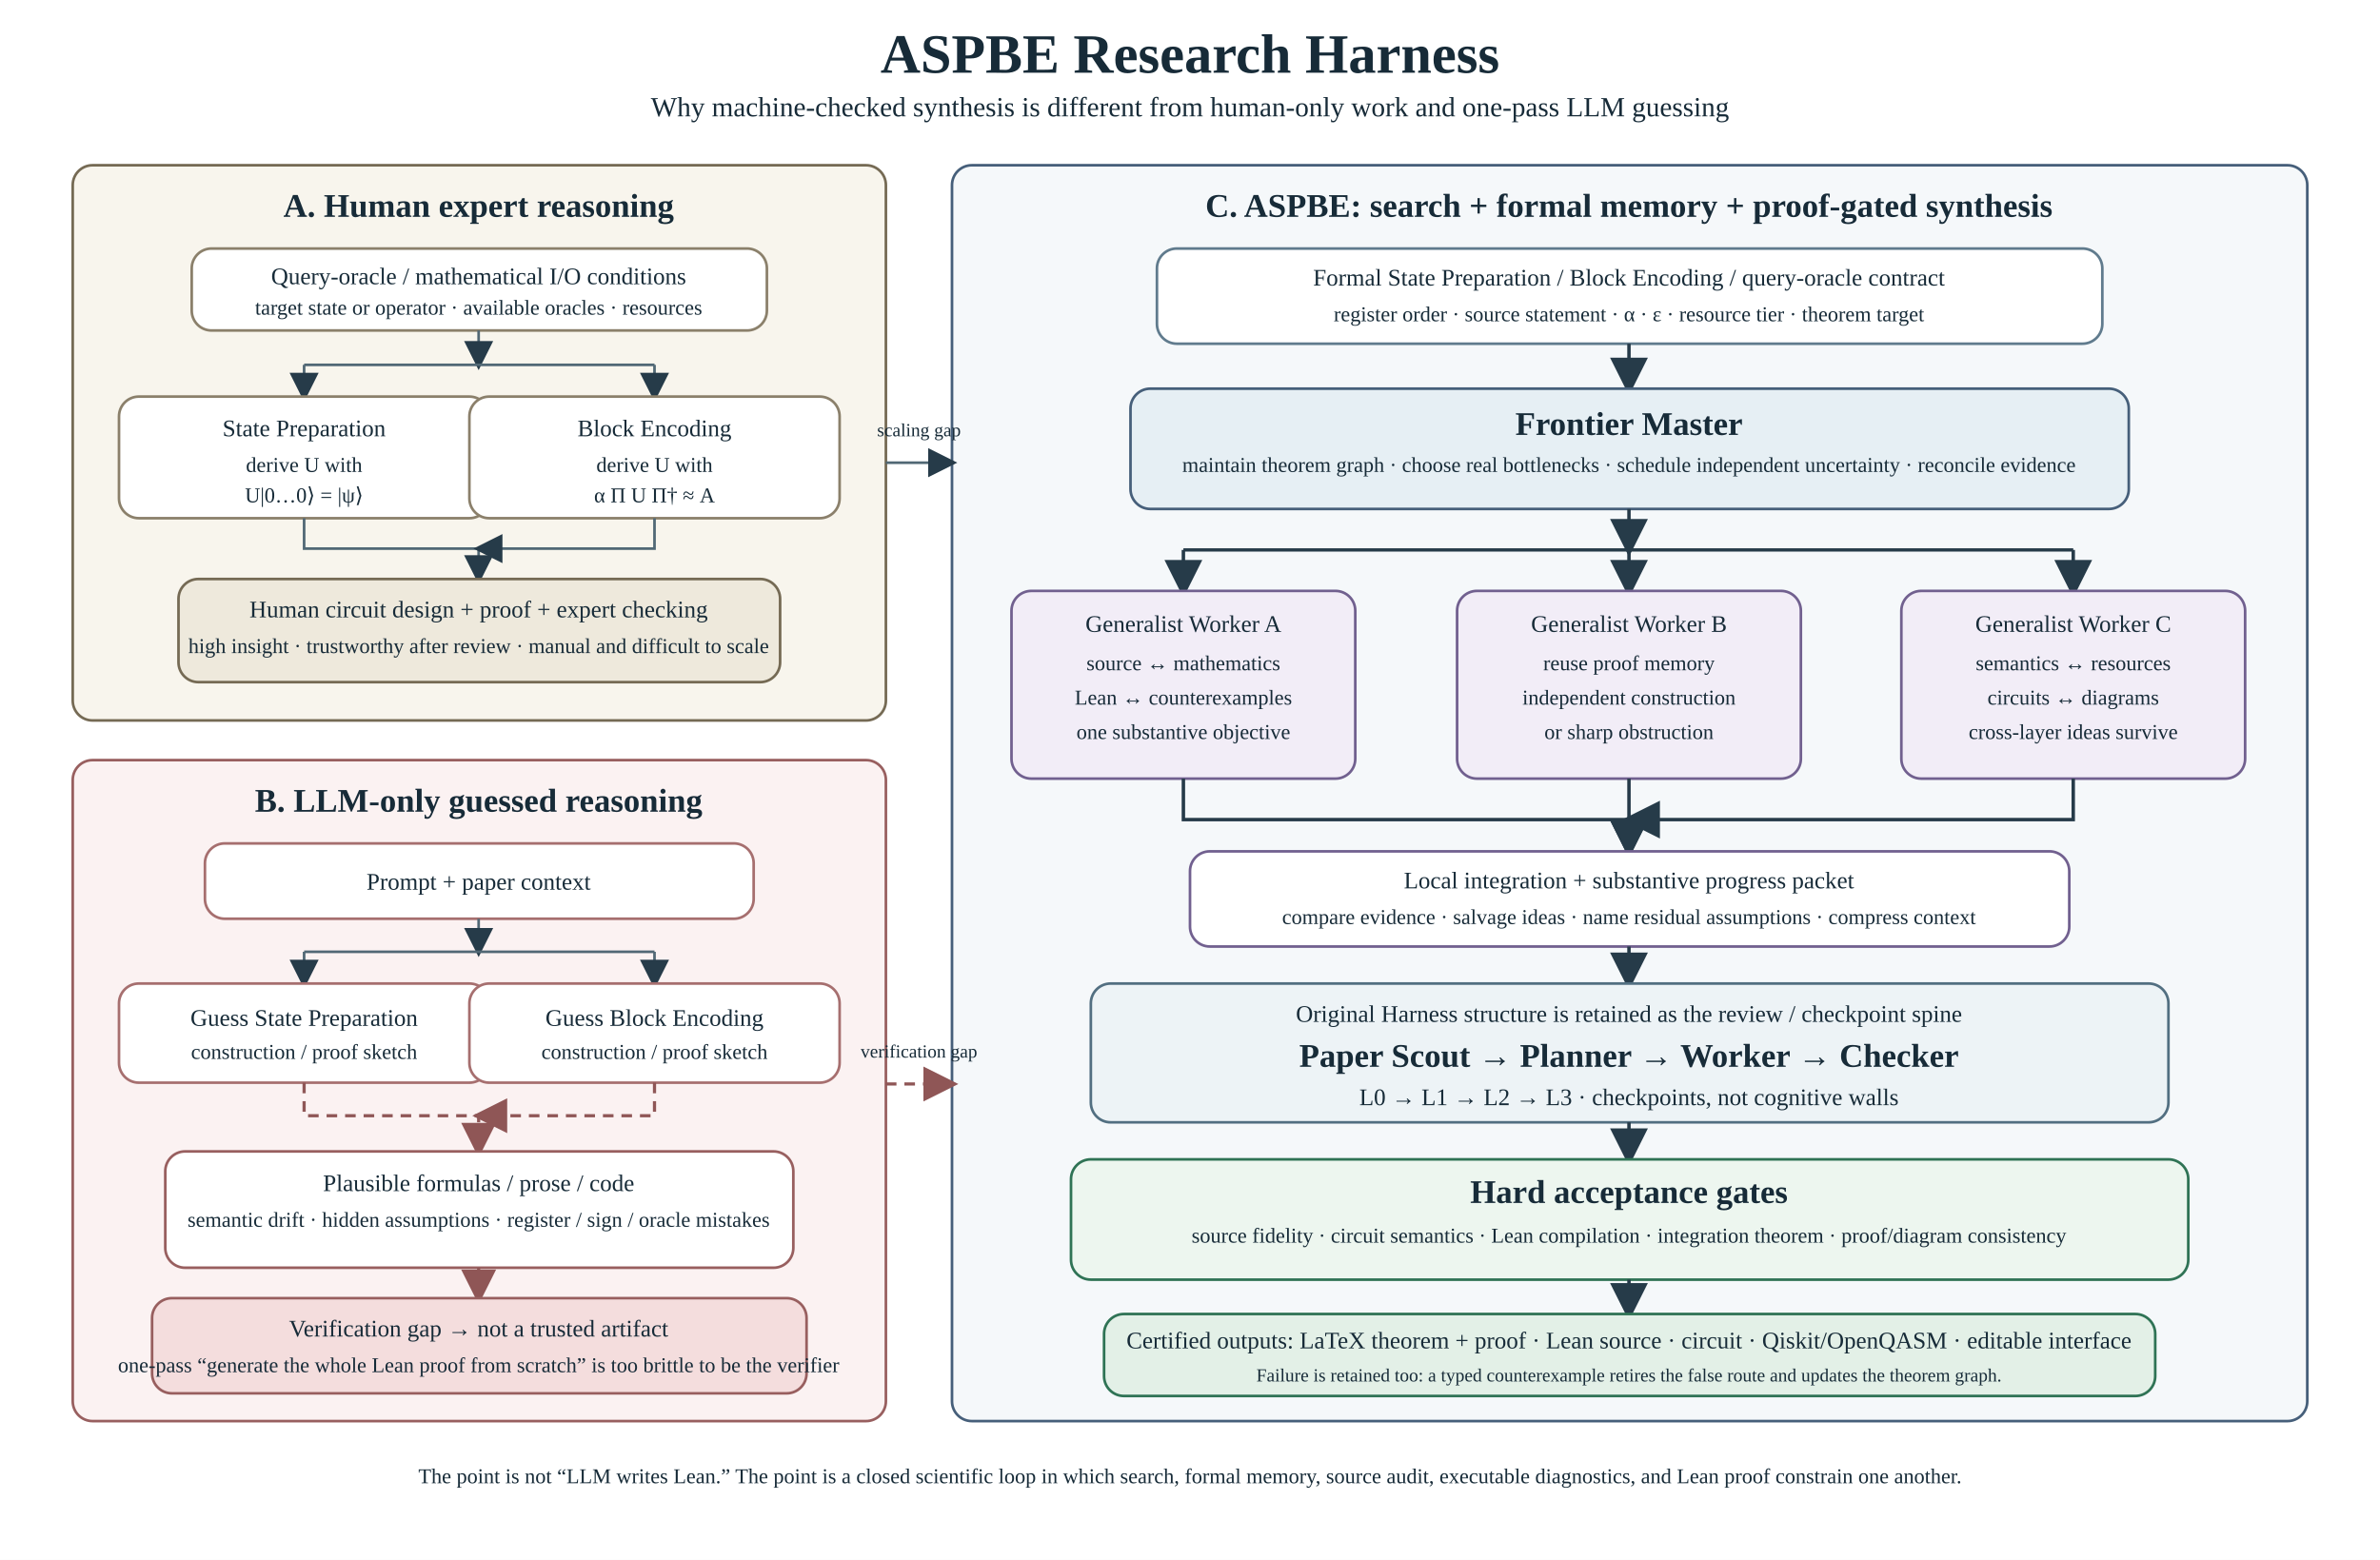
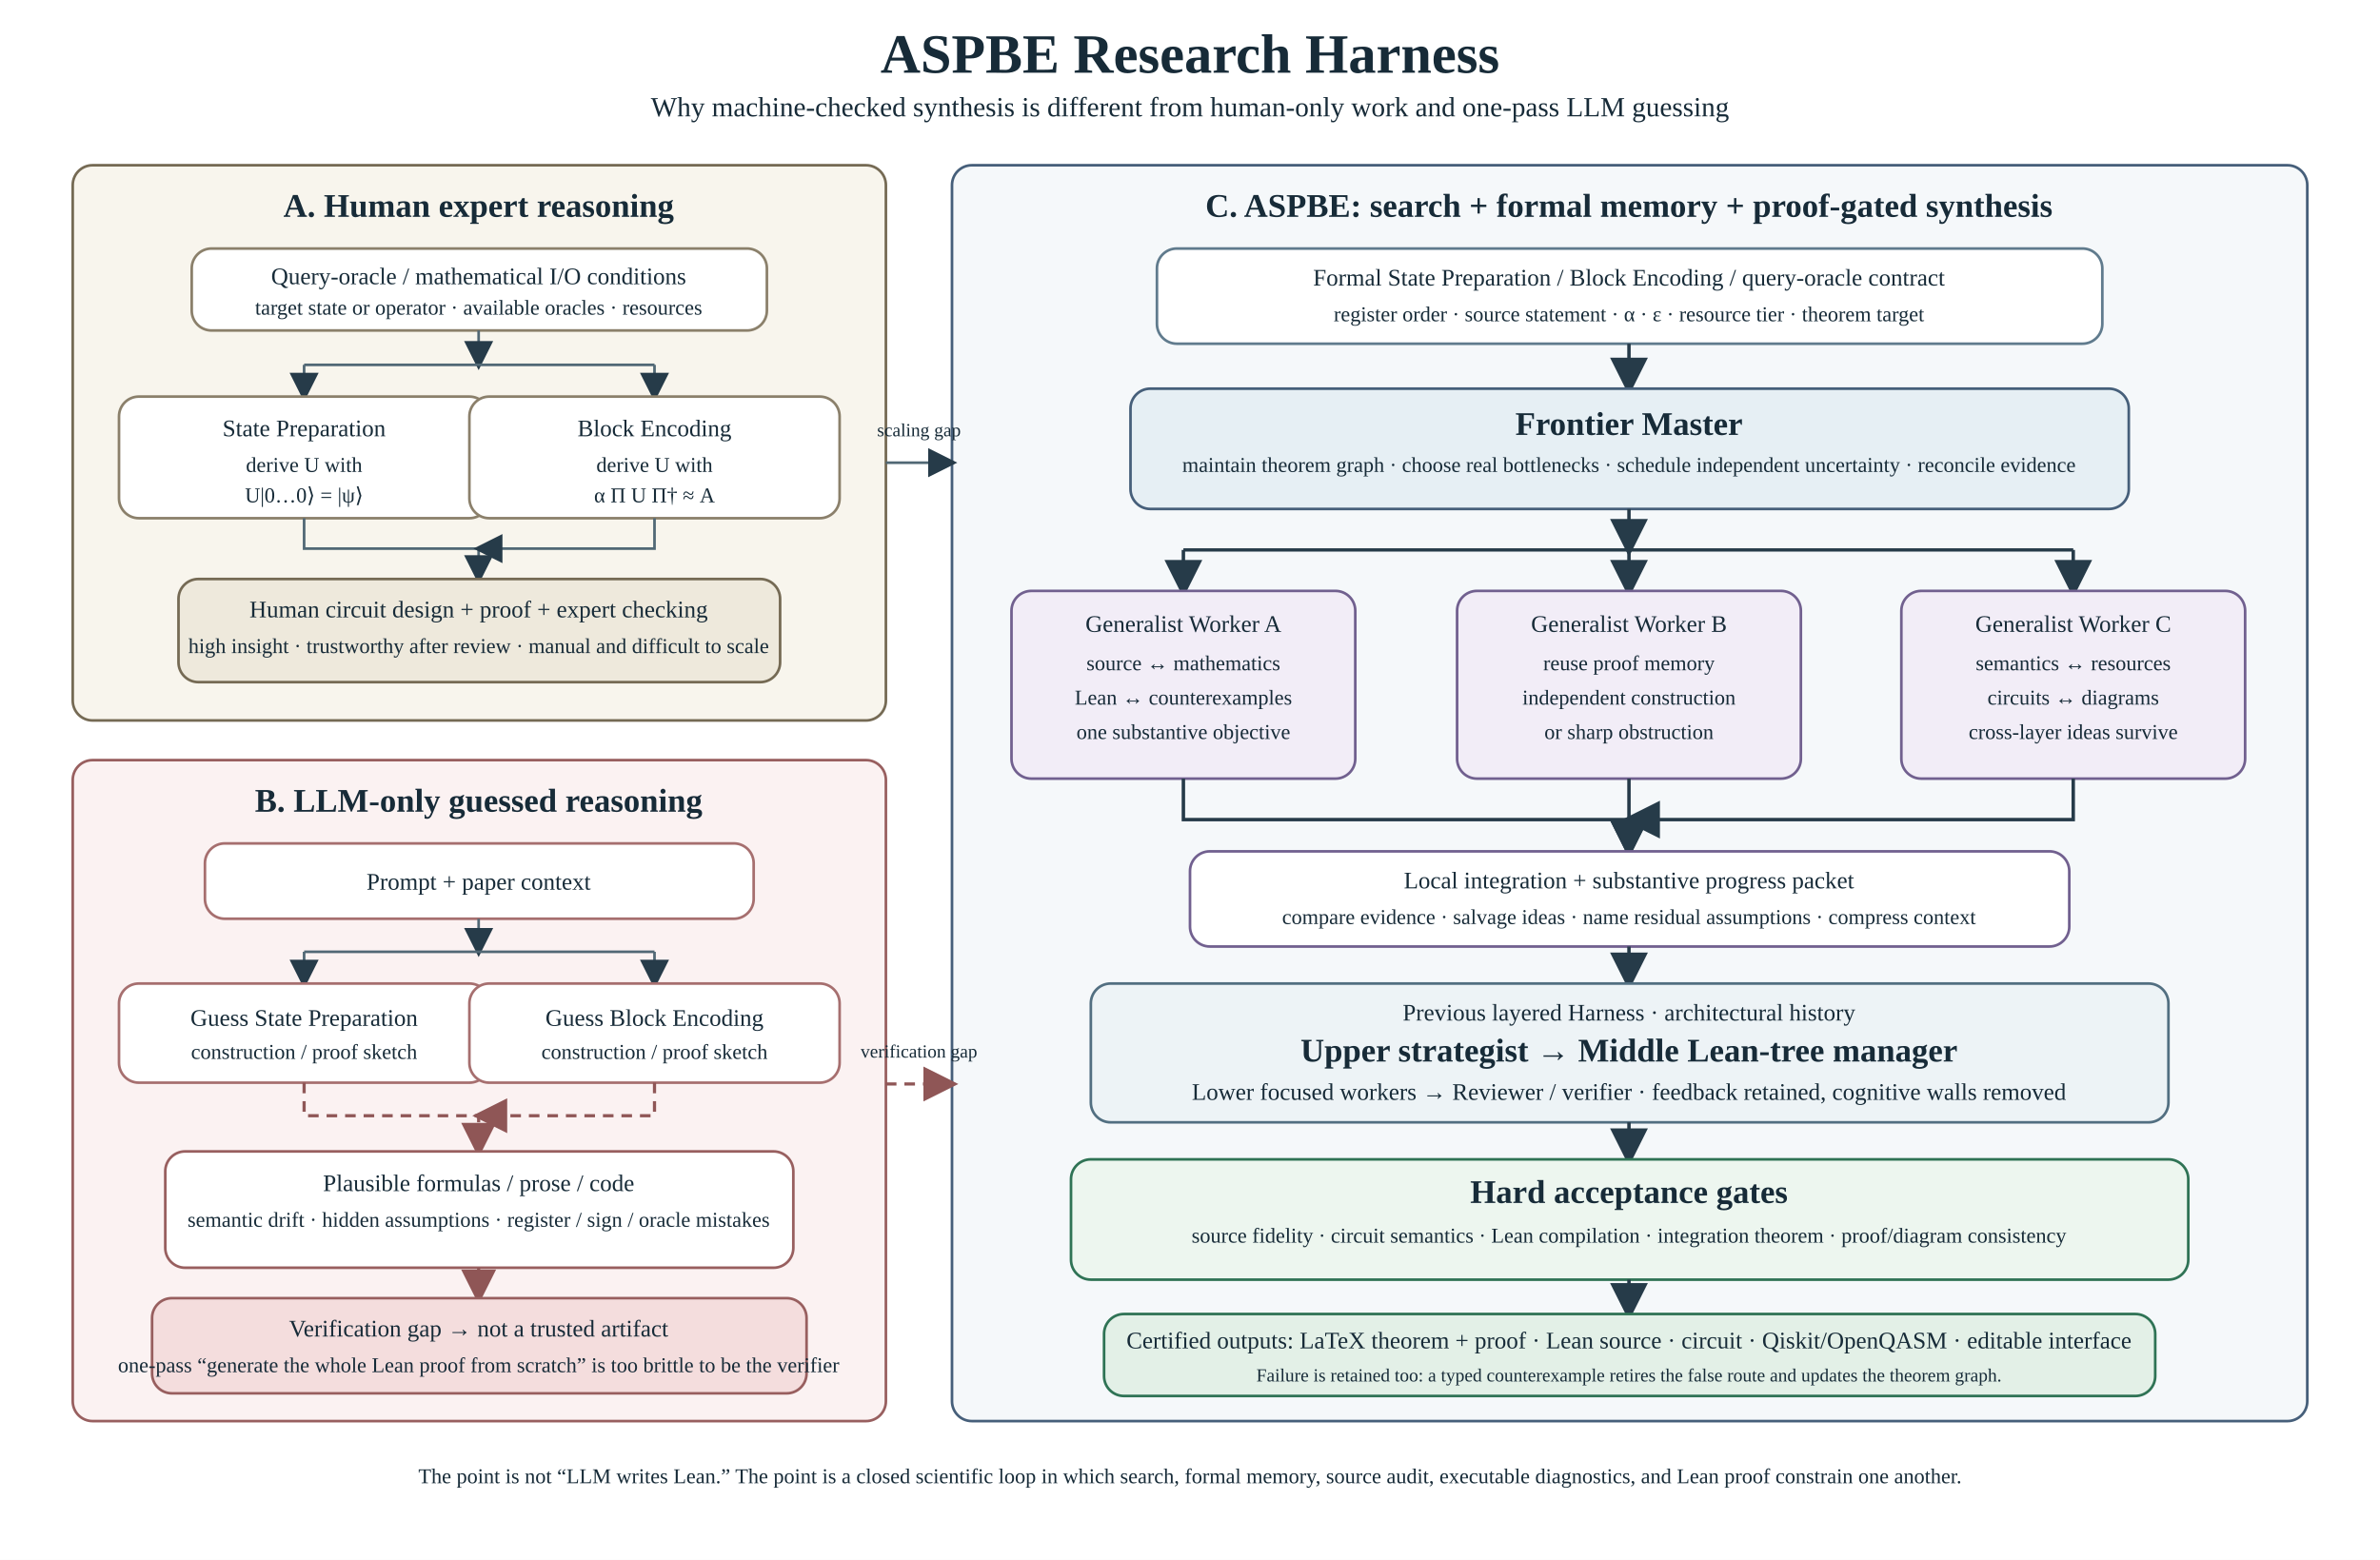
<svg xmlns="http://www.w3.org/2000/svg" width="1800" height="1180" viewBox="0 0 1800 1180" role="img" aria-labelledby="title desc">
  <defs>
    <marker id="arrow" markerWidth="11" markerHeight="11" refX="9" refY="5.5" orient="auto">
      <path d="M0,0 L11,5.5 L0,11 z" fill="#263b49" />
    </marker>
    <marker id="redArrow" markerWidth="11" markerHeight="11" refX="9" refY="5.5" orient="auto">
      <path d="M0,0 L11,5.5 L0,11 z" fill="#8f5656" />
    </marker>
    <style>
      .t{font-family:"Times New Roman",Times,serif;fill:#172b38}.title{font-size:42px;font-weight:700}.sub{font-size:21px}.h{font-size:25px;font-weight:700}.b{font-size:18px}.s{font-size:16px}.tiny{font-size:14px}.box{stroke-width:2;rx:15;ry:15}.line{stroke:#263b49;stroke-width:2.6;fill:none;marker-end:url(#arrow)}.thin{stroke:#516875;stroke-width:2;fill:none;marker-end:url(#arrow)}.bad{stroke:#8f5656;stroke-width:2.4;fill:none;stroke-dasharray:8 6;marker-end:url(#redArrow)}
    </style>
  </defs>
  <rect width="1800" height="1180" fill="#fff" />
  <text class="t title" x="900" y="55" text-anchor="middle">ASPBE Research Harness</text>
  <text class="t sub" x="900" y="88" text-anchor="middle">Why machine-checked synthesis is different from human-only work and one-pass LLM guessing</text>
  <rect class="box" x="55" y="125" width="615" height="420" fill="#f8f5ed" stroke="#756a54" />
  <text class="t h" x="362" y="164" text-anchor="middle">A. Human expert reasoning</text>
  <rect class="box" x="145" y="188" width="435" height="62" fill="#fff" stroke="#8b806b" />
  <text class="t b" x="362" y="215" text-anchor="middle">Query-oracle / mathematical I/O conditions</text>
  <text class="t s" x="362" y="238" text-anchor="middle">target state or operator · available oracles · resources</text>
  <path class="thin" d="M362 250 L362 276" />
  <path d="M230 276 L495 276" stroke="#516875" stroke-width="2" />
  <path class="thin" d="M230 276 L230 300" />
  <path class="thin" d="M495 276 L495 300" />
  <rect class="box" x="90" y="300" width="280" height="92" fill="#fff" stroke="#8b806b" />
  <text class="t b" x="230" y="330" text-anchor="middle">State Preparation</text>
  <text class="t s" x="230" y="357" text-anchor="middle">derive U with</text>
  <text class="t s" x="230" y="380" text-anchor="middle">U|0…0⟩ = |ψ⟩</text>
  <rect class="box" x="355" y="300" width="280" height="92" fill="#fff" stroke="#8b806b" />
  <text class="t b" x="495" y="330" text-anchor="middle">Block Encoding</text>
  <text class="t s" x="495" y="357" text-anchor="middle">derive U with</text>
  <text class="t s" x="495" y="380" text-anchor="middle">α Π U Π† ≈ A</text>
  <path class="thin" d="M230 392 L230 415 L362 415 L362 438" />
  <path class="thin" d="M495 392 L495 415 L362 415" />
  <rect class="box" x="135" y="438" width="455" height="78" fill="#eee9dc" stroke="#756a54" />
  <text class="t b" x="362" y="467" text-anchor="middle">Human circuit design + proof + expert checking</text>
  <text class="t s" x="362" y="494" text-anchor="middle">high insight · trustworthy after review · manual and difficult to scale</text>
  <rect class="box" x="55" y="575" width="615" height="500" fill="#fbf2f2" stroke="#985f5f" />
  <text class="t h" x="362" y="614" text-anchor="middle">B. LLM-only guessed reasoning</text>
  <rect class="box" x="155" y="638" width="415" height="57" fill="#fff" stroke="#a66f6f" />
  <text class="t b" x="362" y="673" text-anchor="middle">Prompt + paper context</text>
  <path class="thin" d="M362 695 L362 720" />
  <path d="M230 720 L495 720" stroke="#516875" stroke-width="2" />
  <path class="thin" d="M230 720 L230 744" />
  <path class="thin" d="M495 720 L495 744" />
  <rect class="box" x="90" y="744" width="280" height="75" fill="#fff" stroke="#a66f6f" />
  <text class="t b" x="230" y="776" text-anchor="middle">Guess State Preparation</text>
  <text class="t s" x="230" y="801" text-anchor="middle">construction / proof sketch</text>
  <rect class="box" x="355" y="744" width="280" height="75" fill="#fff" stroke="#a66f6f" />
  <text class="t b" x="495" y="776" text-anchor="middle">Guess Block Encoding</text>
  <text class="t s" x="495" y="801" text-anchor="middle">construction / proof sketch</text>
  <path class="bad" d="M230 819 L230 844 L362 844 L362 871" />
  <path class="bad" d="M495 819 L495 844 L362 844" />
  <rect class="box" x="125" y="871" width="475" height="88" fill="#fff" stroke="#985f5f" />
  <text class="t b" x="362" y="901" text-anchor="middle">Plausible formulas / prose / code</text>
  <text class="t s" x="362" y="928" text-anchor="middle">semantic drift · hidden assumptions · register / sign / oracle mistakes</text>
  <path class="bad" d="M362 959 L362 982" />
  <rect class="box" x="115" y="982" width="495" height="72" fill="#f4dddd" stroke="#985f5f" />
  <text class="t b" x="362" y="1011" text-anchor="middle">Verification gap → not a trusted artifact</text>
  <text class="t s" x="362" y="1038" text-anchor="middle">one-pass “generate the whole Lean proof from scratch” is too brittle to be the verifier</text>
  <rect class="box" x="720" y="125" width="1025" height="950" fill="#f5f8fa" stroke="#465f7a" />
  <text class="t h" x="1232" y="164" text-anchor="middle">C. ASPBE: search + formal memory + proof-gated synthesis</text>
  <rect class="box" x="875" y="188" width="715" height="72" fill="#fff" stroke="#607b8d" />
  <text class="t b" x="1232" y="216" text-anchor="middle">Formal State Preparation / Block Encoding / query-oracle contract</text>
  <text class="t s" x="1232" y="243" text-anchor="middle">register order · source statement · α · ε · resource tier · theorem target</text>
  <path class="line" d="M1232 260 L1232 294" />
  <rect class="box" x="855" y="294" width="755" height="91" fill="#e6eff4" stroke="#465f7a" />
  <text class="t h" x="1232" y="329" text-anchor="middle">Frontier Master</text>
  <text class="t s" x="1232" y="357" text-anchor="middle">maintain theorem graph · choose real bottlenecks · schedule independent uncertainty · reconcile evidence</text>
  <path class="line" d="M1232 385 L1232 416" />
  <path d="M895 416 L1568 416" stroke="#263b49" stroke-width="2.5" />
  <path class="line" d="M895 416 L895 447" />
  <path class="line" d="M1232 416 L1232 447" />
  <path class="line" d="M1568 416 L1568 447" />
  <rect class="box" x="765" y="447" width="260" height="142" fill="#f2edf7" stroke="#71608f" />
  <text class="t b" x="895" y="478" text-anchor="middle">Generalist Worker A</text>
  <text class="t s" x="895" y="507" text-anchor="middle">source ↔ mathematics</text>
  <text class="t s" x="895" y="533" text-anchor="middle">Lean ↔ counterexamples</text>
  <text class="t s" x="895" y="559" text-anchor="middle">one substantive objective</text>
  <rect class="box" x="1102" y="447" width="260" height="142" fill="#f2edf7" stroke="#71608f" />
  <text class="t b" x="1232" y="478" text-anchor="middle">Generalist Worker B</text>
  <text class="t s" x="1232" y="507" text-anchor="middle">reuse proof memory</text>
  <text class="t s" x="1232" y="533" text-anchor="middle">independent construction</text>
  <text class="t s" x="1232" y="559" text-anchor="middle">or sharp obstruction</text>
  <rect class="box" x="1438" y="447" width="260" height="142" fill="#f2edf7" stroke="#71608f" />
  <text class="t b" x="1568" y="478" text-anchor="middle">Generalist Worker C</text>
  <text class="t s" x="1568" y="507" text-anchor="middle">semantics ↔ resources</text>
  <text class="t s" x="1568" y="533" text-anchor="middle">circuits ↔ diagrams</text>
  <text class="t s" x="1568" y="559" text-anchor="middle">cross-layer ideas survive</text>
  <path class="line" d="M895 589 L895 620 L1232 620 L1232 644" />
  <path class="line" d="M1232 589 L1232 644" />
  <path class="line" d="M1568 589 L1568 620 L1232 620" />
  <rect class="box" x="900" y="644" width="665" height="72" fill="#fff" stroke="#71608f" />
  <text class="t b" x="1232" y="672" text-anchor="middle">Local integration + substantive progress packet</text>
  <text class="t s" x="1232" y="699" text-anchor="middle">compare evidence · salvage ideas · name residual assumptions · compress context</text>
  <path class="line" d="M1232 716 L1232 744" />
  <rect class="box" x="825" y="744" width="815" height="105" fill="#edf3f6" stroke="#526f81" />
-   <text class="t b" x="1232" y="773" text-anchor="middle">Original Harness structure is retained as the review / checkpoint spine</text>
-   <text class="t h" x="1232" y="807" text-anchor="middle">Paper Scout → Planner → Worker → Checker</text>
-   <text class="t b" x="1232" y="836" text-anchor="middle">L0 → L1 → L2 → L3 · checkpoints, not cognitive walls</text>
+   <text class="t b" x="1232" y="772" text-anchor="middle">Previous layered Harness · architectural history</text>
+   <text class="t h" x="1232" y="803" text-anchor="middle">Upper strategist → Middle Lean-tree manager</text>
+   <text class="t b" x="1232" y="832" text-anchor="middle">Lower focused workers → Reviewer / verifier · feedback retained, cognitive walls removed</text>
  <path class="line" d="M1232 849 L1232 877" />
  <rect class="box" x="810" y="877" width="845" height="91" fill="#edf6ef" stroke="#2f7355" />
  <text class="t h" x="1232" y="910" text-anchor="middle">Hard acceptance gates</text>
  <text class="t s" x="1232" y="940" text-anchor="middle">source fidelity · circuit semantics · Lean compilation · integration theorem · proof/diagram consistency</text>
  <path class="line" d="M1232 968 L1232 994" />
  <rect class="box" x="835" y="994" width="795" height="62" fill="#e3f0e7" stroke="#2f7355" />
  <text class="t b" x="1232" y="1020" text-anchor="middle">Certified outputs: LaTeX theorem + proof · Lean source · circuit · Qiskit/OpenQASM · editable interface</text>
  <text class="t tiny" x="1232" y="1045" text-anchor="middle">Failure is retained too: a typed counterexample retires the false route and updates the theorem graph.</text>
  <path class="bad" d="M670 820 C705 820 700 820 720 820" />
  <text class="t tiny" x="695" y="800" text-anchor="middle">verification gap</text>
  <path class="thin" d="M670 350 C700 350 695 350 720 350" />
  <text class="t tiny" x="695" y="330" text-anchor="middle">scaling gap</text>
  <text class="t s" x="900" y="1122" text-anchor="middle">The point is not “LLM writes Lean.” The point is a closed scientific loop in which search, formal memory, source audit, executable diagnostics, and Lean proof constrain one another.</text>
</svg>
